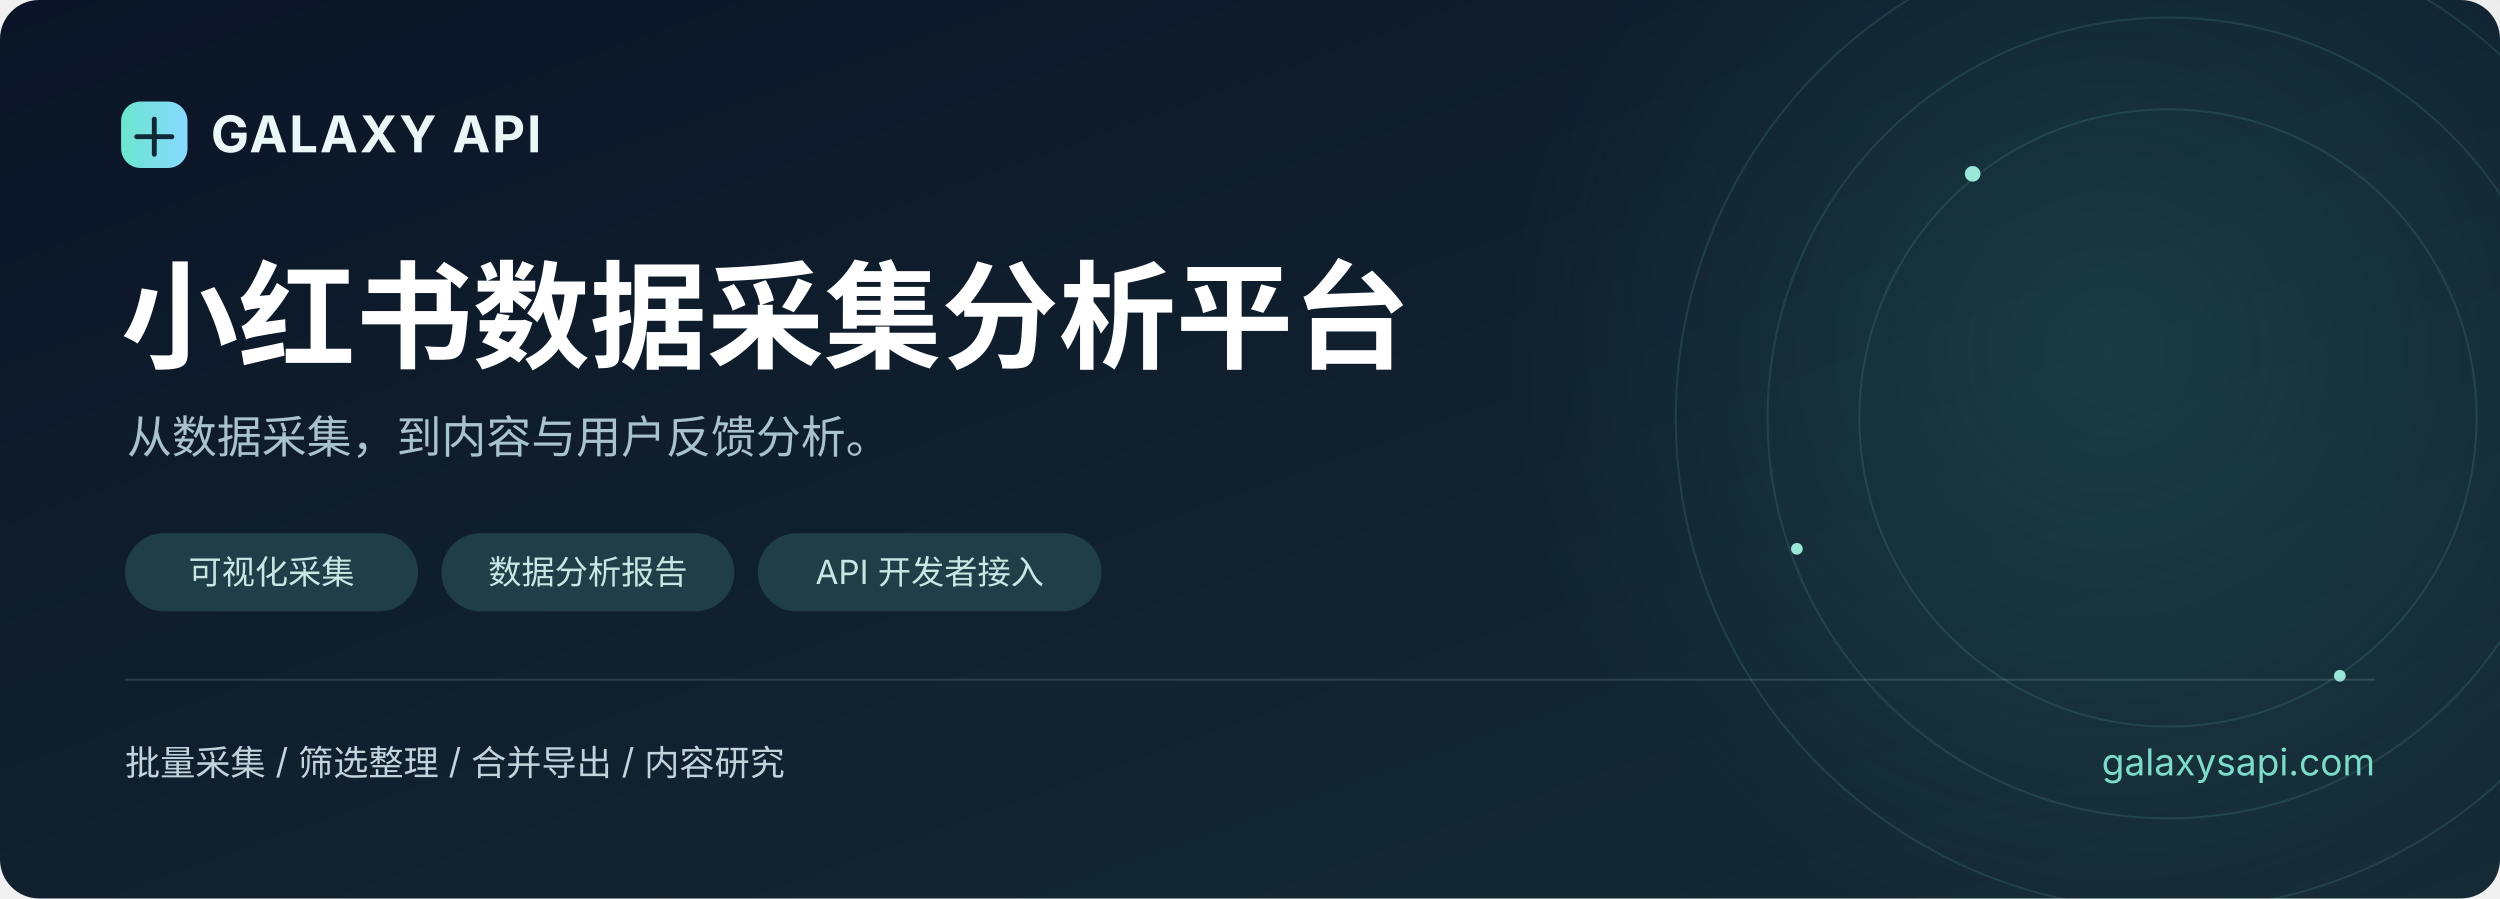
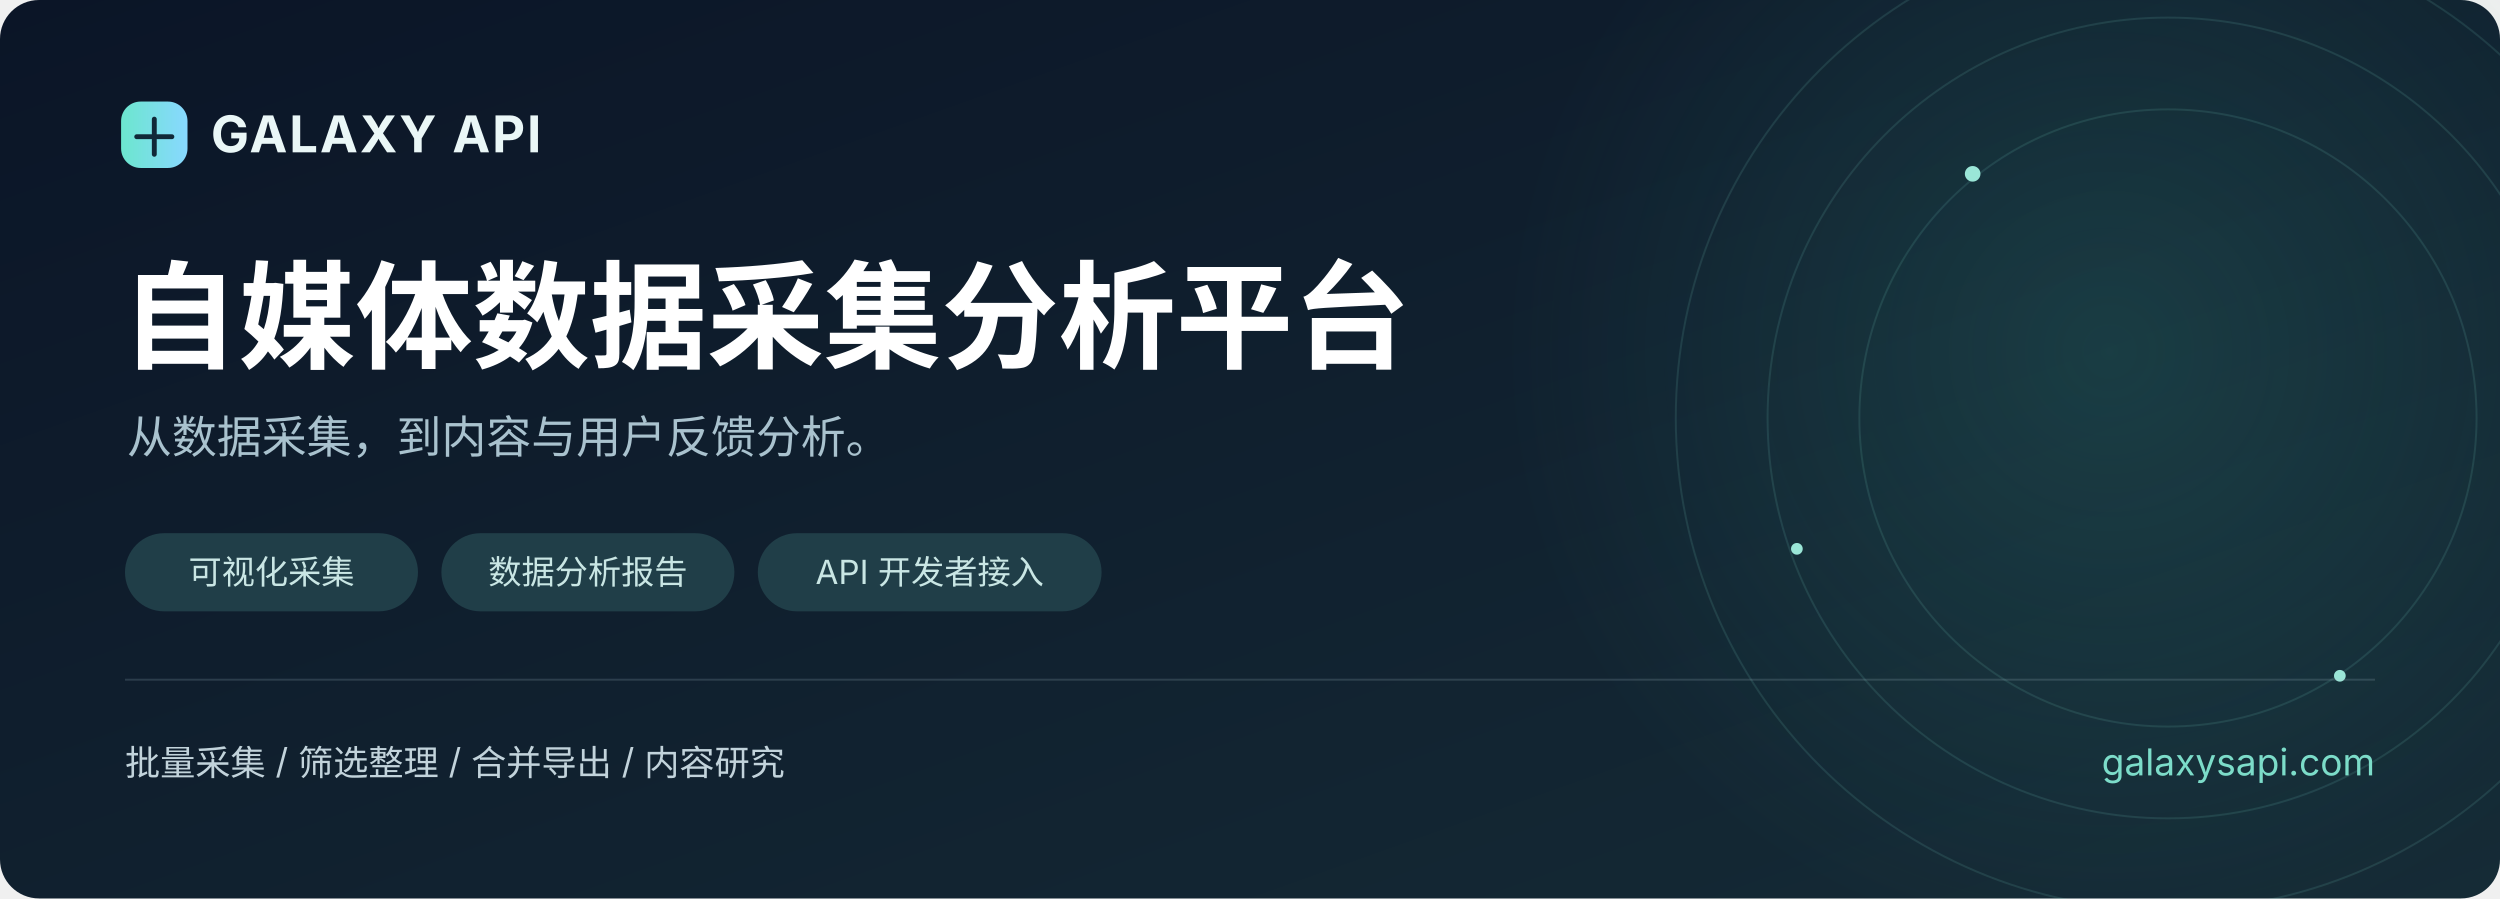
<svg xmlns="http://www.w3.org/2000/svg" width="1280" height="460" viewBox="0 0 1280 460" role="img" aria-labelledby="title desc">
  <defs>
    <linearGradient id="bg" x1="0" y1="0" x2="1" y2="1">
      <stop stop-color="#0b1527" />
      <stop offset="1" stop-color="#152b36" />
    </linearGradient>
    <linearGradient id="accent" x1="0" y1="0" x2="1" y2="0">
      <stop stop-color="#6ce6ce" />
      <stop offset="1" stop-color="#88d8ff" />
    </linearGradient>
    <radialGradient id="glow">
      <stop stop-color="#44bca3" stop-opacity=".17" />
      <stop offset="1" stop-color="#44bca3" stop-opacity="0" />
    </radialGradient>
  </defs>
  <rect width="1280" height="460" rx="20" fill="url(#bg)" />
  <circle cx="1080" cy="180" r="310" fill="url(#glow)" />
  <g fill="none" stroke="#82d8ce" stroke-opacity=".13">
    <circle cx="1110" cy="214" r="158" />
    <circle cx="1110" cy="214" r="205" />
    <circle cx="1110" cy="214" r="252" />
  </g>
  <g fill="#9ae6d7">
    <circle cx="1010" cy="89" r="4" />
    <circle cx="1198" cy="346" r="3" />
    <circle cx="920" cy="281" r="3" />
  </g>
  <g font-family="Inter,Arial,'Noto Sans CJK SC','Microsoft YaHei',sans-serif">
    <rect x="62" y="52" width="34" height="34" rx="10" fill="url(#accent)" />
    <path d="M70 70h18M79 61v18" stroke="#102838" stroke-width="2.5" stroke-linecap="round" />
    <text x="108" y="78" fill="#eaf7f7" font-size="26" font-weight="700" letter-spacing="1">GALAXY API</text>
-     <text x="62" y="184" fill="#ffffff" font-size="60" font-weight="700">小红书数据采集分析平台</text>
+     <text x="62" y="184" fill="#ffffff" font-size="60" font-weight="700">自媒体数据采集分析平台</text>
    <text x="65" y="232" fill="#a9c2ce" font-size="23">从数据采集，到内容与用户反馈分析。</text>
    <g font-size="17" fill="#c9e6e4">
      <rect x="64" y="273" width="150" height="40" rx="20" fill="#203e48" />
      <text x="139" y="299" text-anchor="middle">可视化采集</text>
      <rect x="226" y="273" width="150" height="40" rx="20" fill="#203e48" />
      <text x="301" y="299" text-anchor="middle">数据分析报告</text>
      <rect x="388" y="273" width="176" height="40" rx="20" fill="#203e48" />
      <text x="476" y="299" text-anchor="middle">API 开发者接入</text>
    </g>
    <line x1="64" y1="348" x2="1216" y2="348" stroke="#aecbd4" stroke-opacity=".18" />
    <text x="64" y="397" fill="#c2d3db" font-size="18">批量采集 / 筛选整理 / 合并导出 / 内容研究</text>
    <text x="1216" y="397" text-anchor="end" fill="#7cdcc9" font-size="19">galaxysapi.com</text>
  </g>
</svg>
